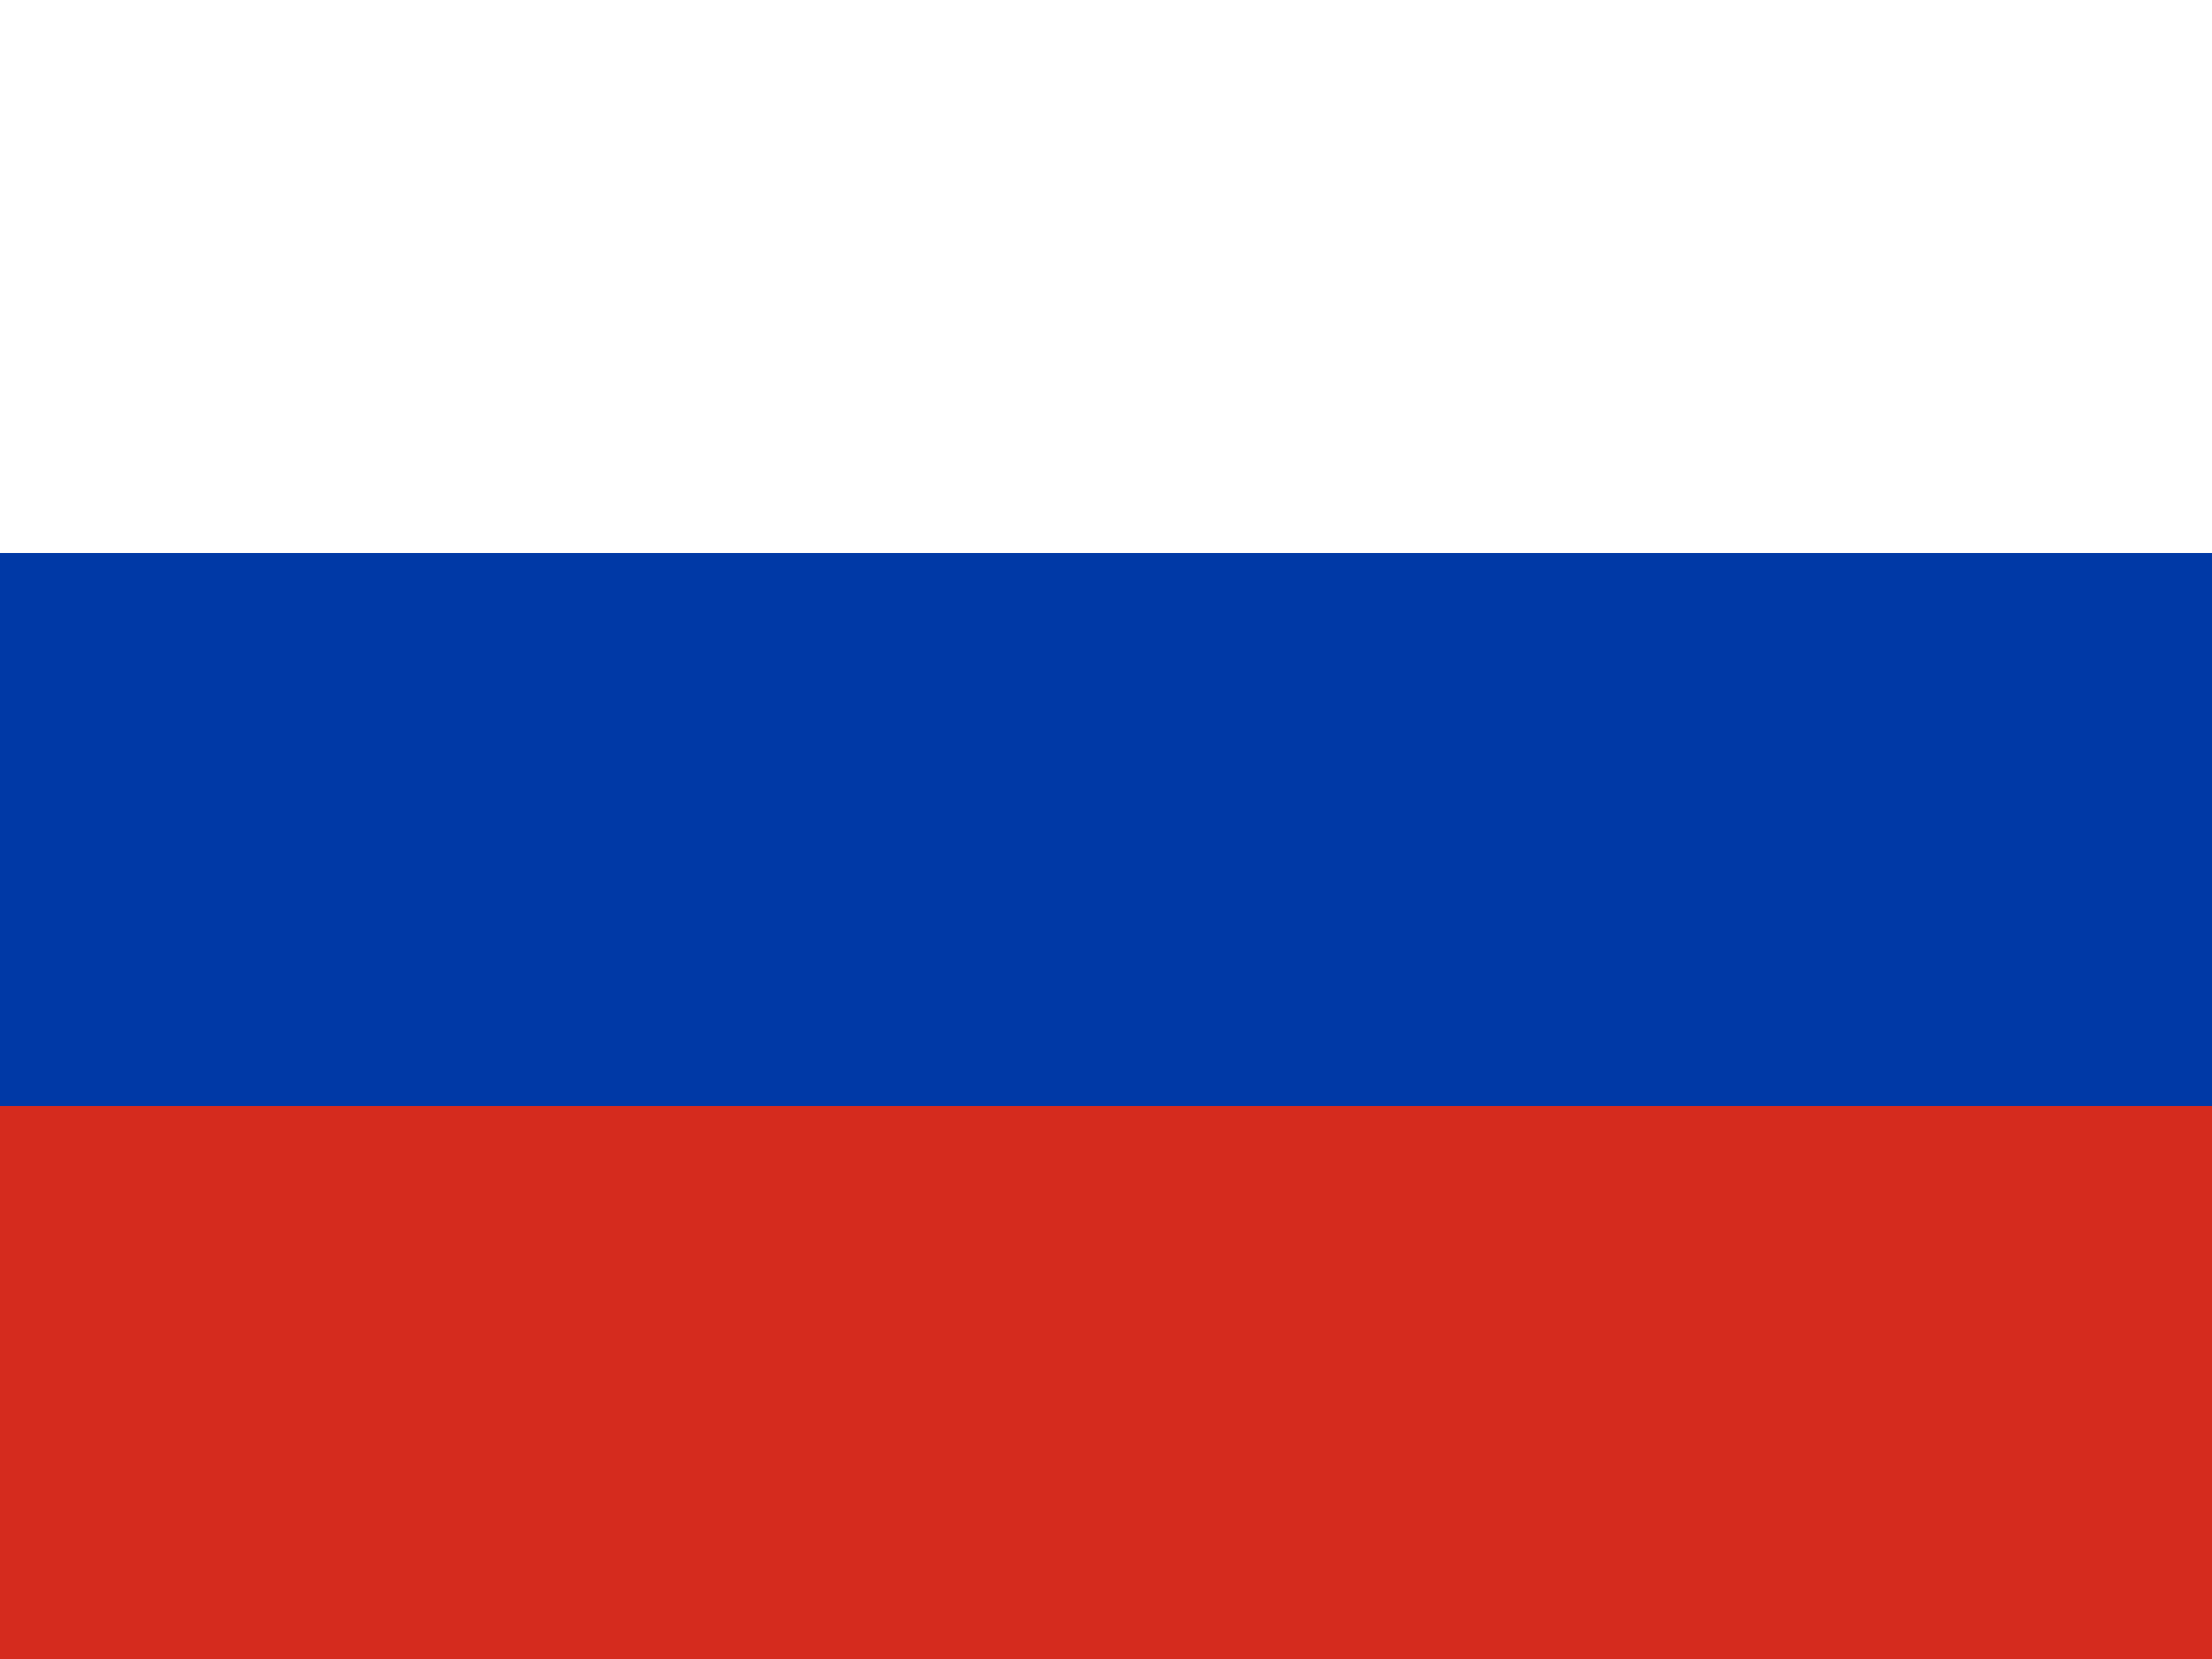
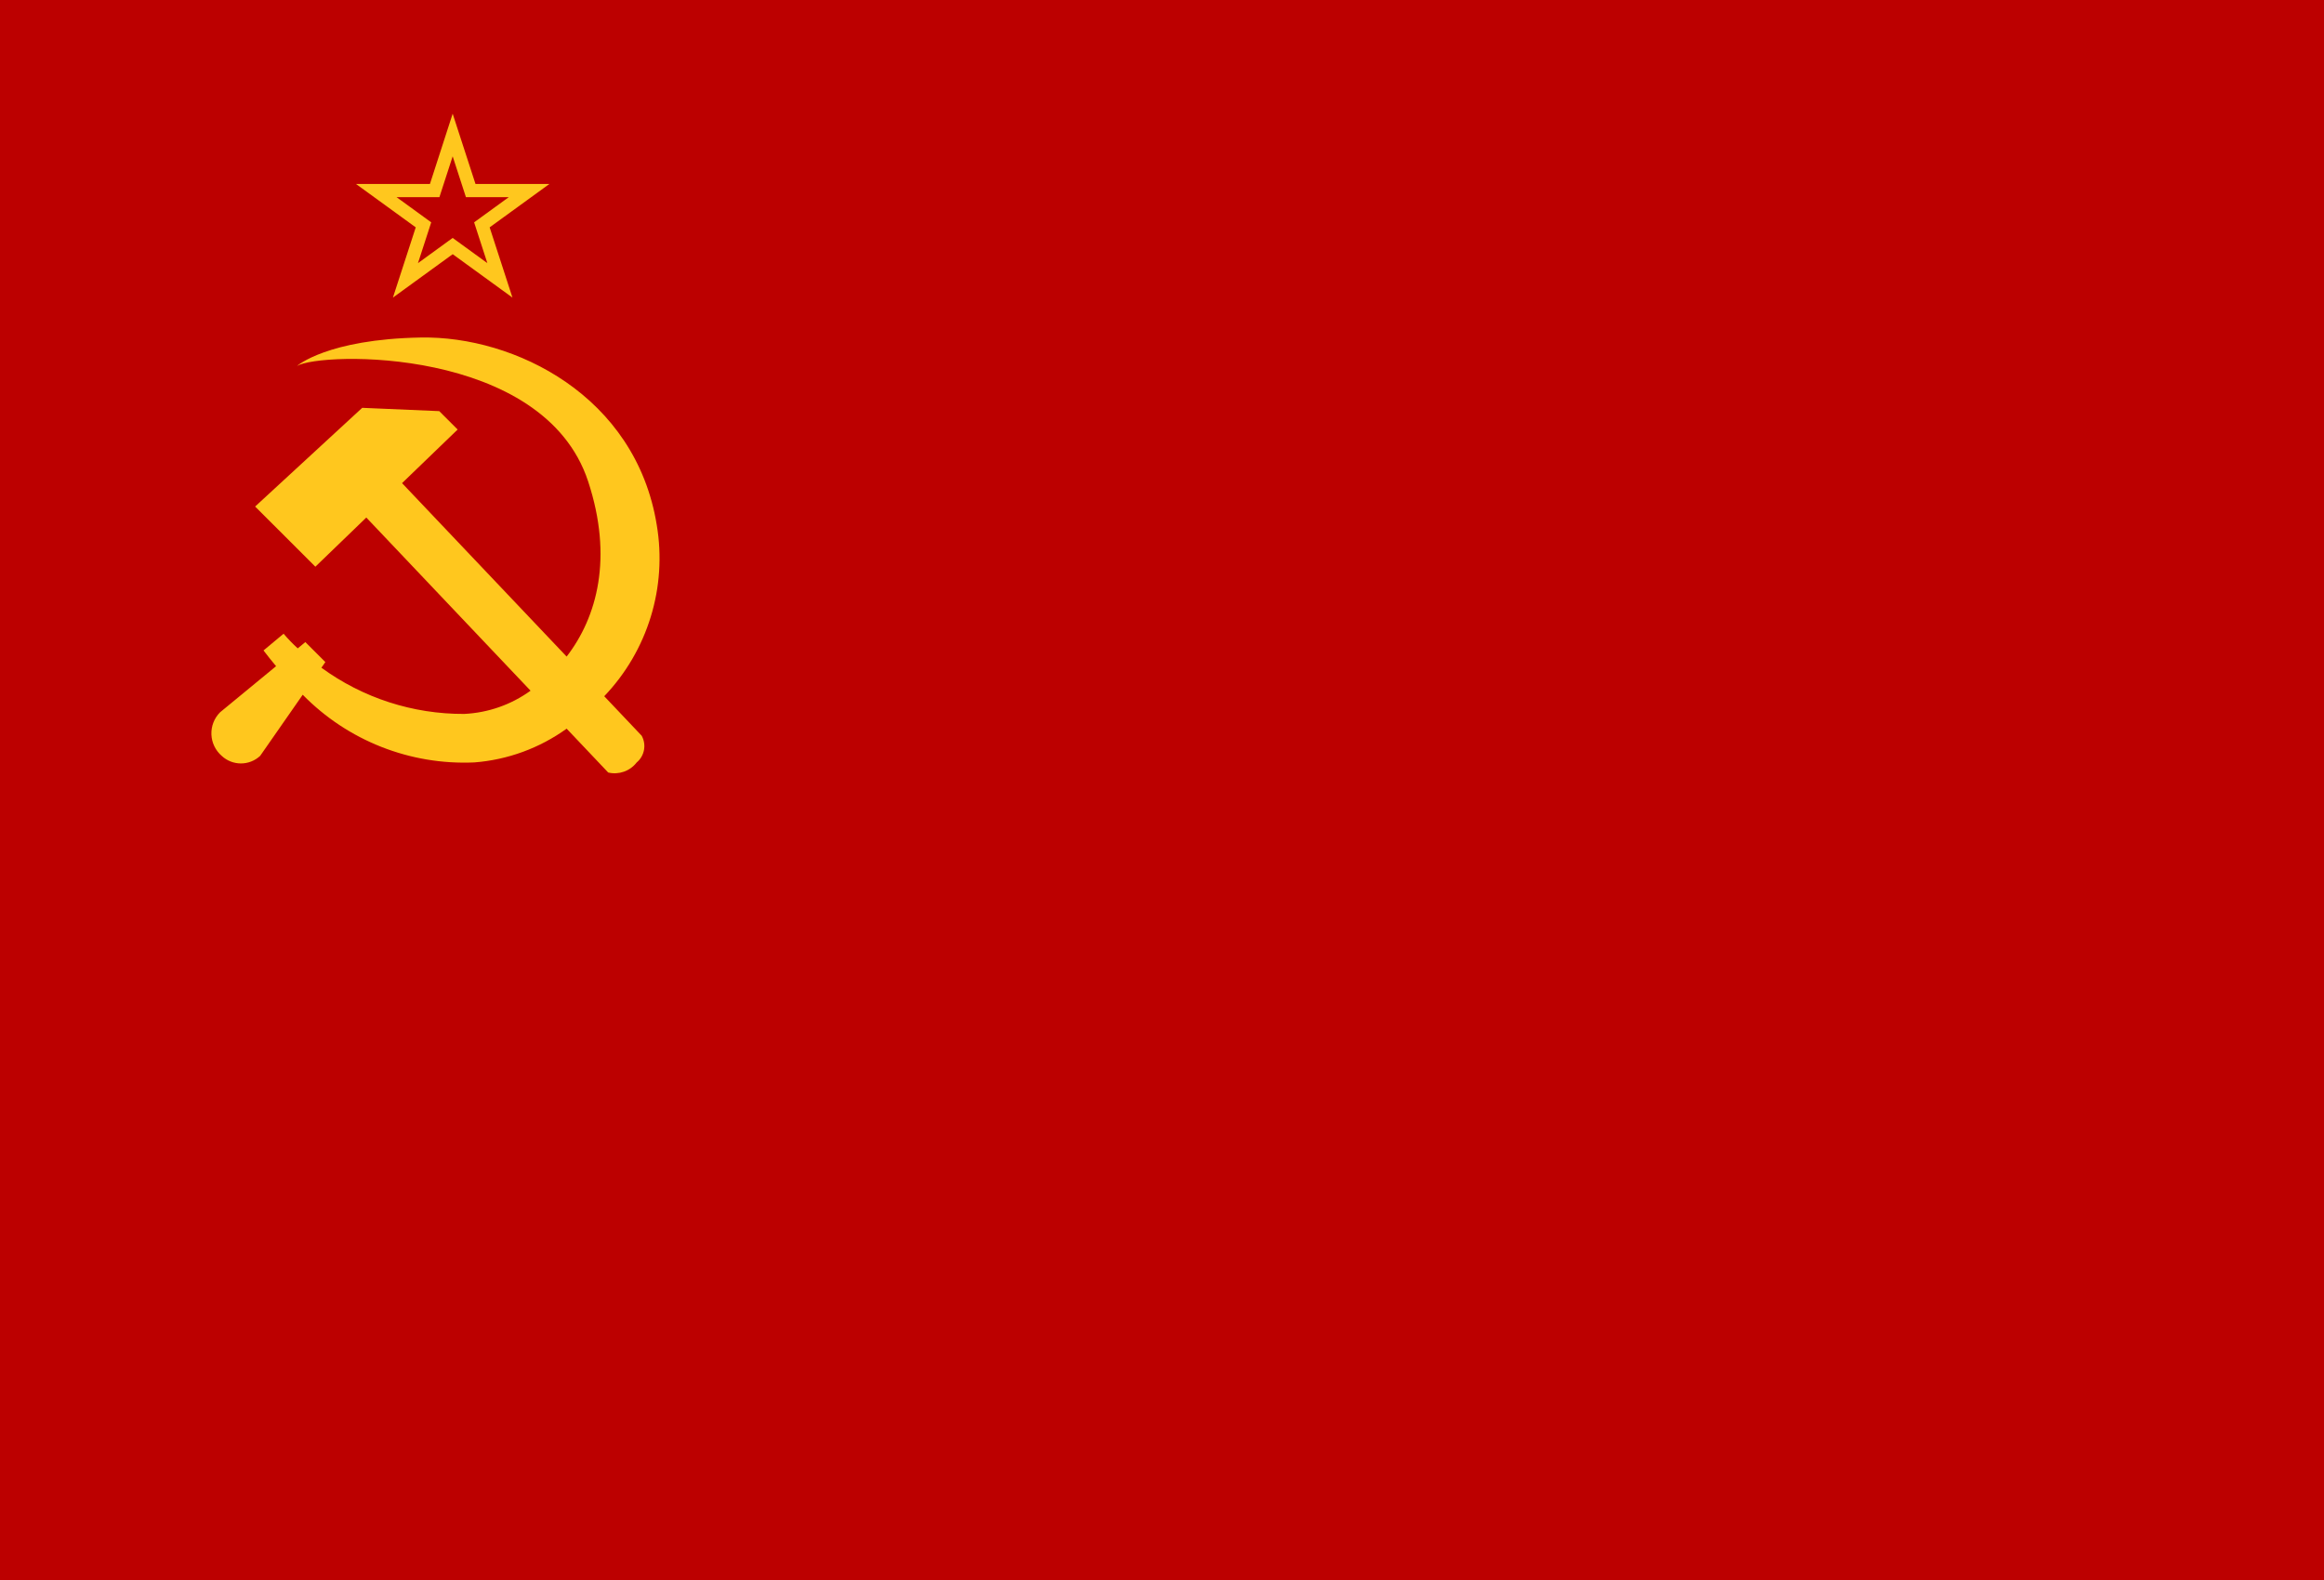
- <svg xmlns="http://www.w3.org/2000/svg" id="flag-icons-ru" viewBox="0 0 640 480">
-   <path fill="#fff" d="M0 0h640v160H0z" />
-   <path fill="#0039a6" d="M0 160h640v160H0z" />
-   <path fill="#d52b1e" d="M0 320h640v160H0z" />
+ <svg xmlns="http://www.w3.org/2000/svg" id="USSR" width="100" height="68" viewBox="0 16 100 68">
+   <defs>
+     <style>
+       .cls-1 {
+         fill: #bc0000;
+       }
+ 
+       .cls-2 {
+         fill: #ffc71e;
+         fill-rule: evenodd;
+       }
+     </style>
+   </defs>
+   <g id="country_ussr">
+     <rect class="cls-1" y="16" width="100" height="68" />
+     <path class="cls-2" d="M26,45.964l1.611,1.7a0.92,0.92,0,0,1-.216,1.152,1.2,1.2,0,0,1-1.224.432L24.382,47.36a7.831,7.831,0,0,1-3.972,1.453A9.729,9.729,0,0,1,13.026,45.9l-1.831,2.63a1.212,1.212,0,0,1-1.656,0,1.282,1.282,0,0,1-.072-1.872l2.413-1.987q-0.274-.327-0.541-0.677l0.864-.72a6.923,6.923,0,0,0,.608.63l0.328-.27L14,44.494l-0.17.243a10.339,10.339,0,0,0,6.146,1.989,5.3,5.3,0,0,0,2.853-1l-7.067-7.452L13.57,40.39,10.978,37.8l4.608-4.248L18.9,33.694l0.792,0.792L17.3,36.793l7.082,7.465c1.314-1.705,2.005-4.258.925-7.54-1.915-5.821-11.52-5.58-12.528-4.968,0,0,1.3-1.152,5.328-1.224s9.247,2.5,10.152,8.064A8.6,8.6,0,0,1,26,45.964Z" />
+     <path class="cls-2" d="M19.478,22.728l0.443,1.364,0.127,0.392h1.846l-1.16.843-0.333.242,0.127,0.392,0.443,1.364-1.16-.843-0.333-.242-0.333.242-1.16.843,0.443-1.364,0.127-.392-0.333-.242-1.16-.843h1.846l0.127-.392,0.443-1.364m0-1.835L18.5,23.917H15.317l2.572,1.868-0.982,3.023,2.572-1.868,2.572,1.868-0.982-3.023,2.572-1.868H20.46l-0.982-3.023h0Z" />
+   </g>
</svg>
